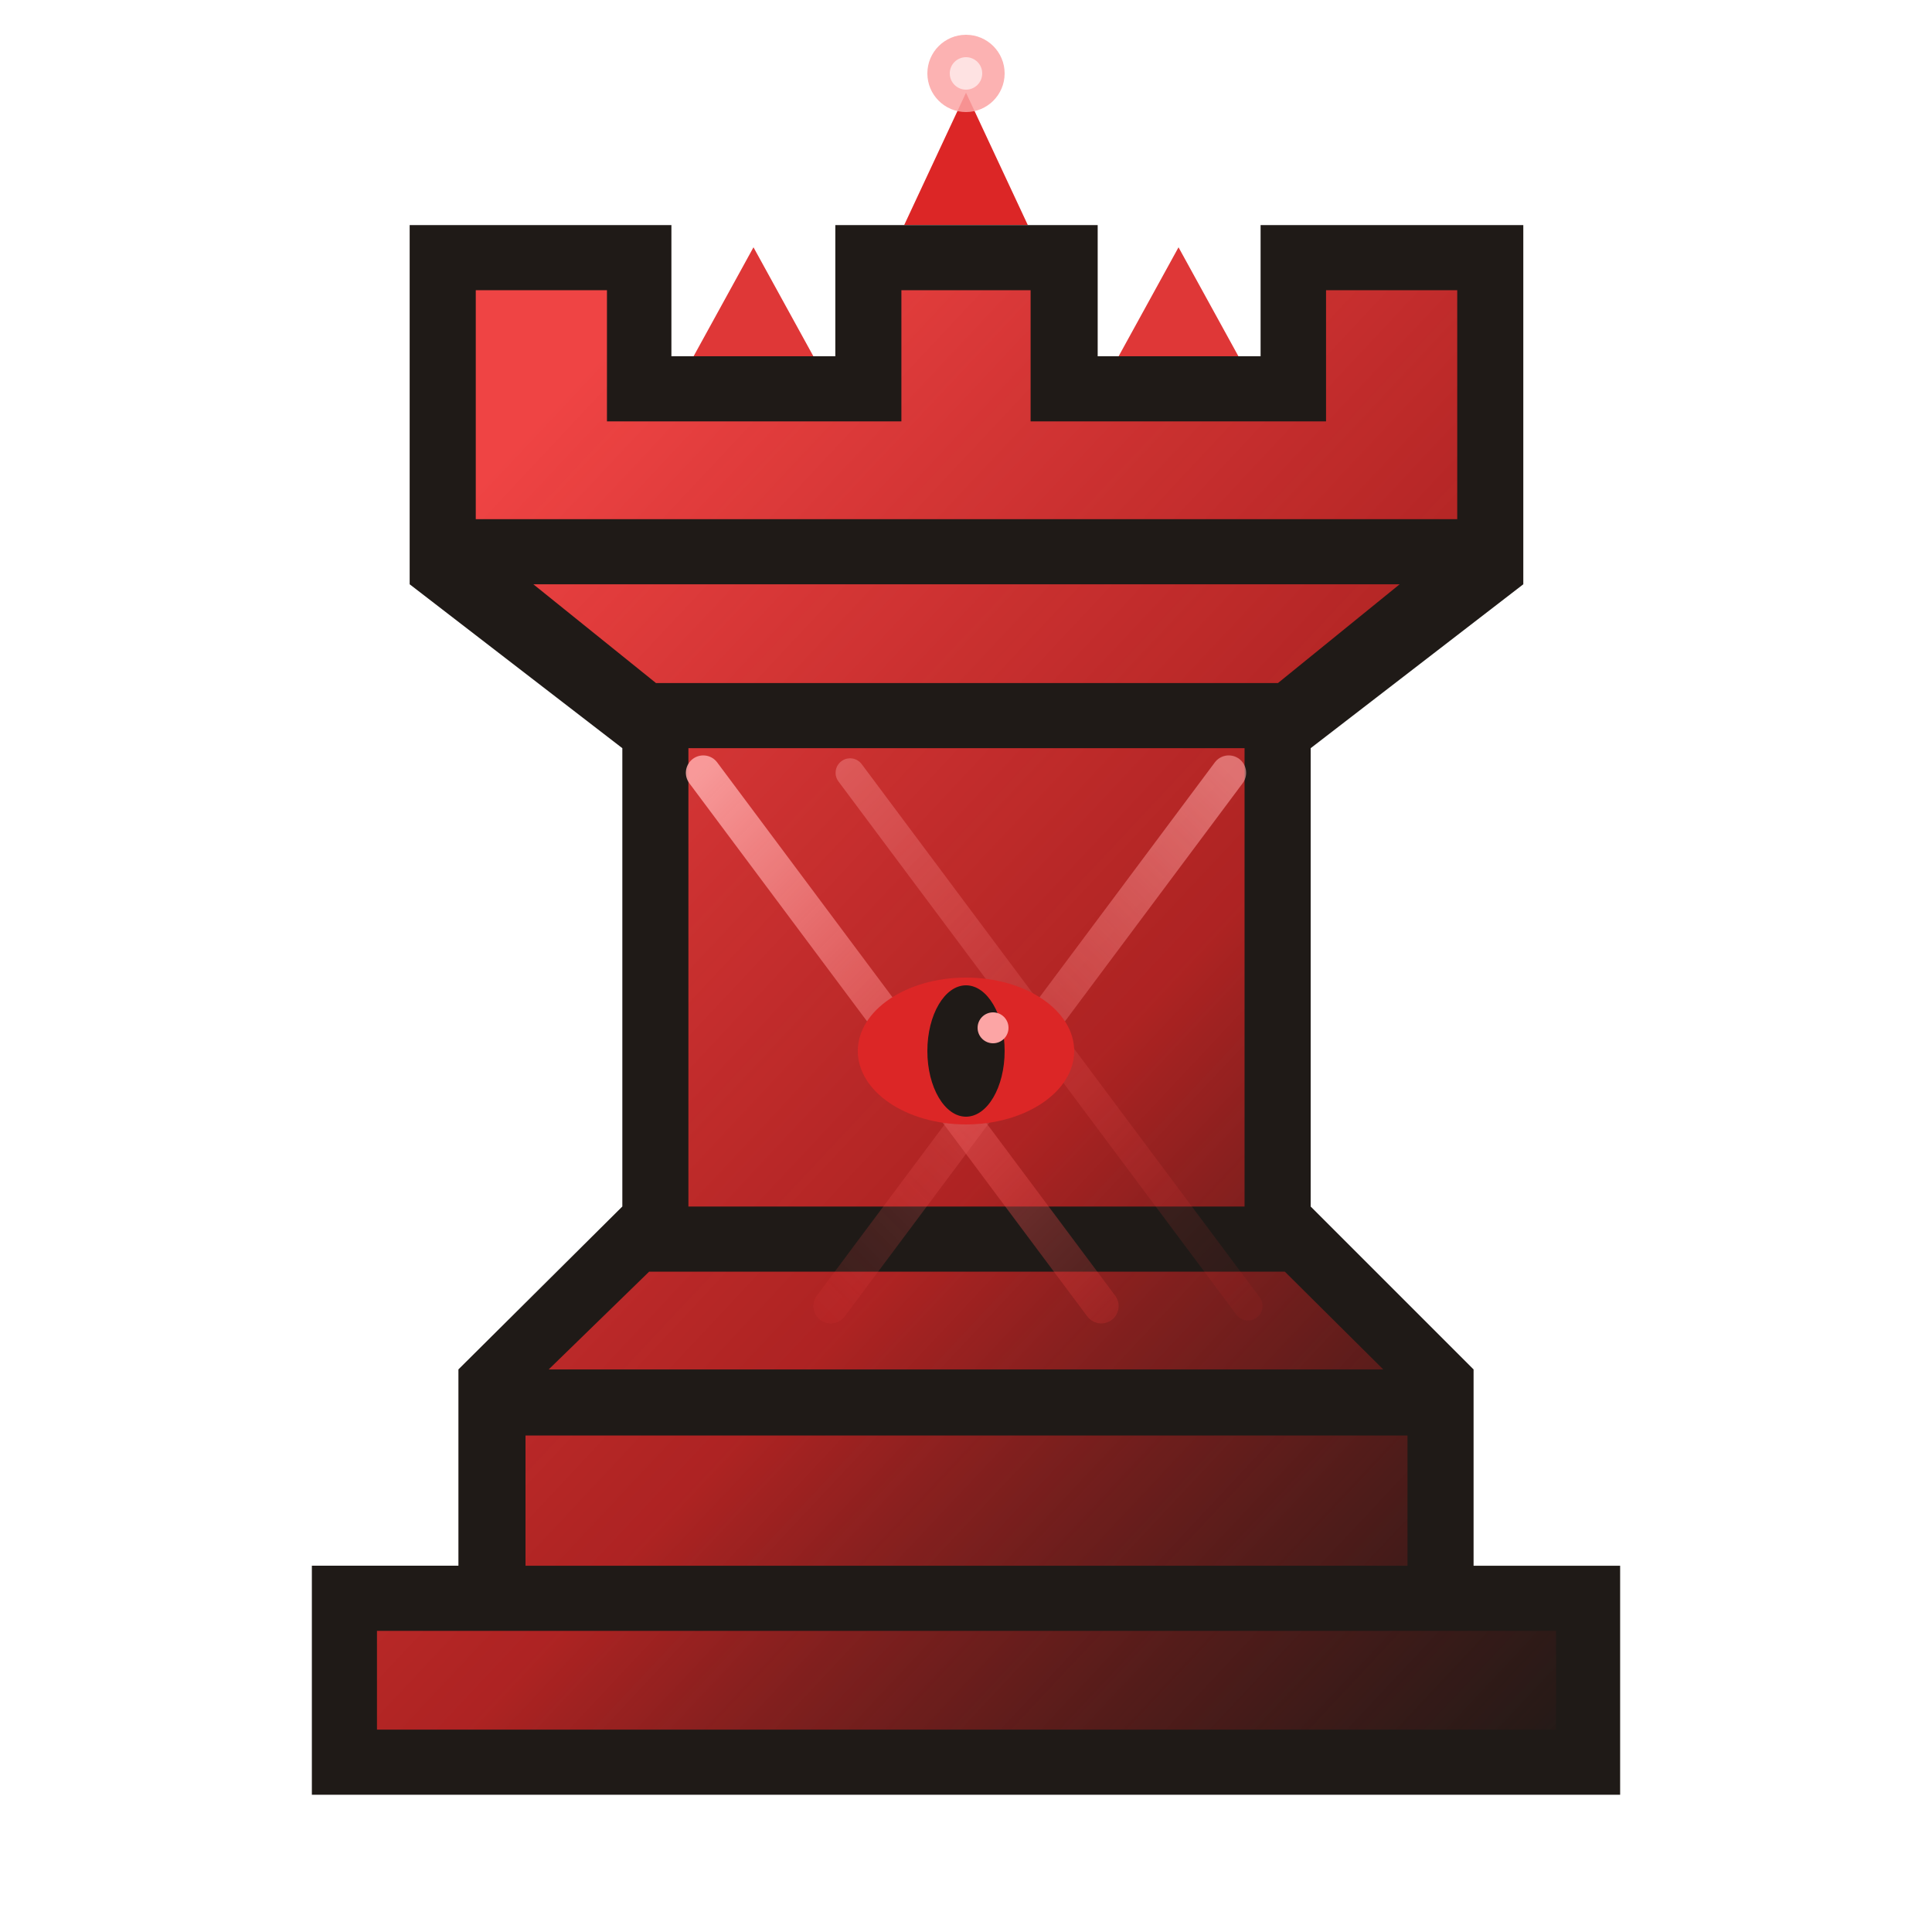
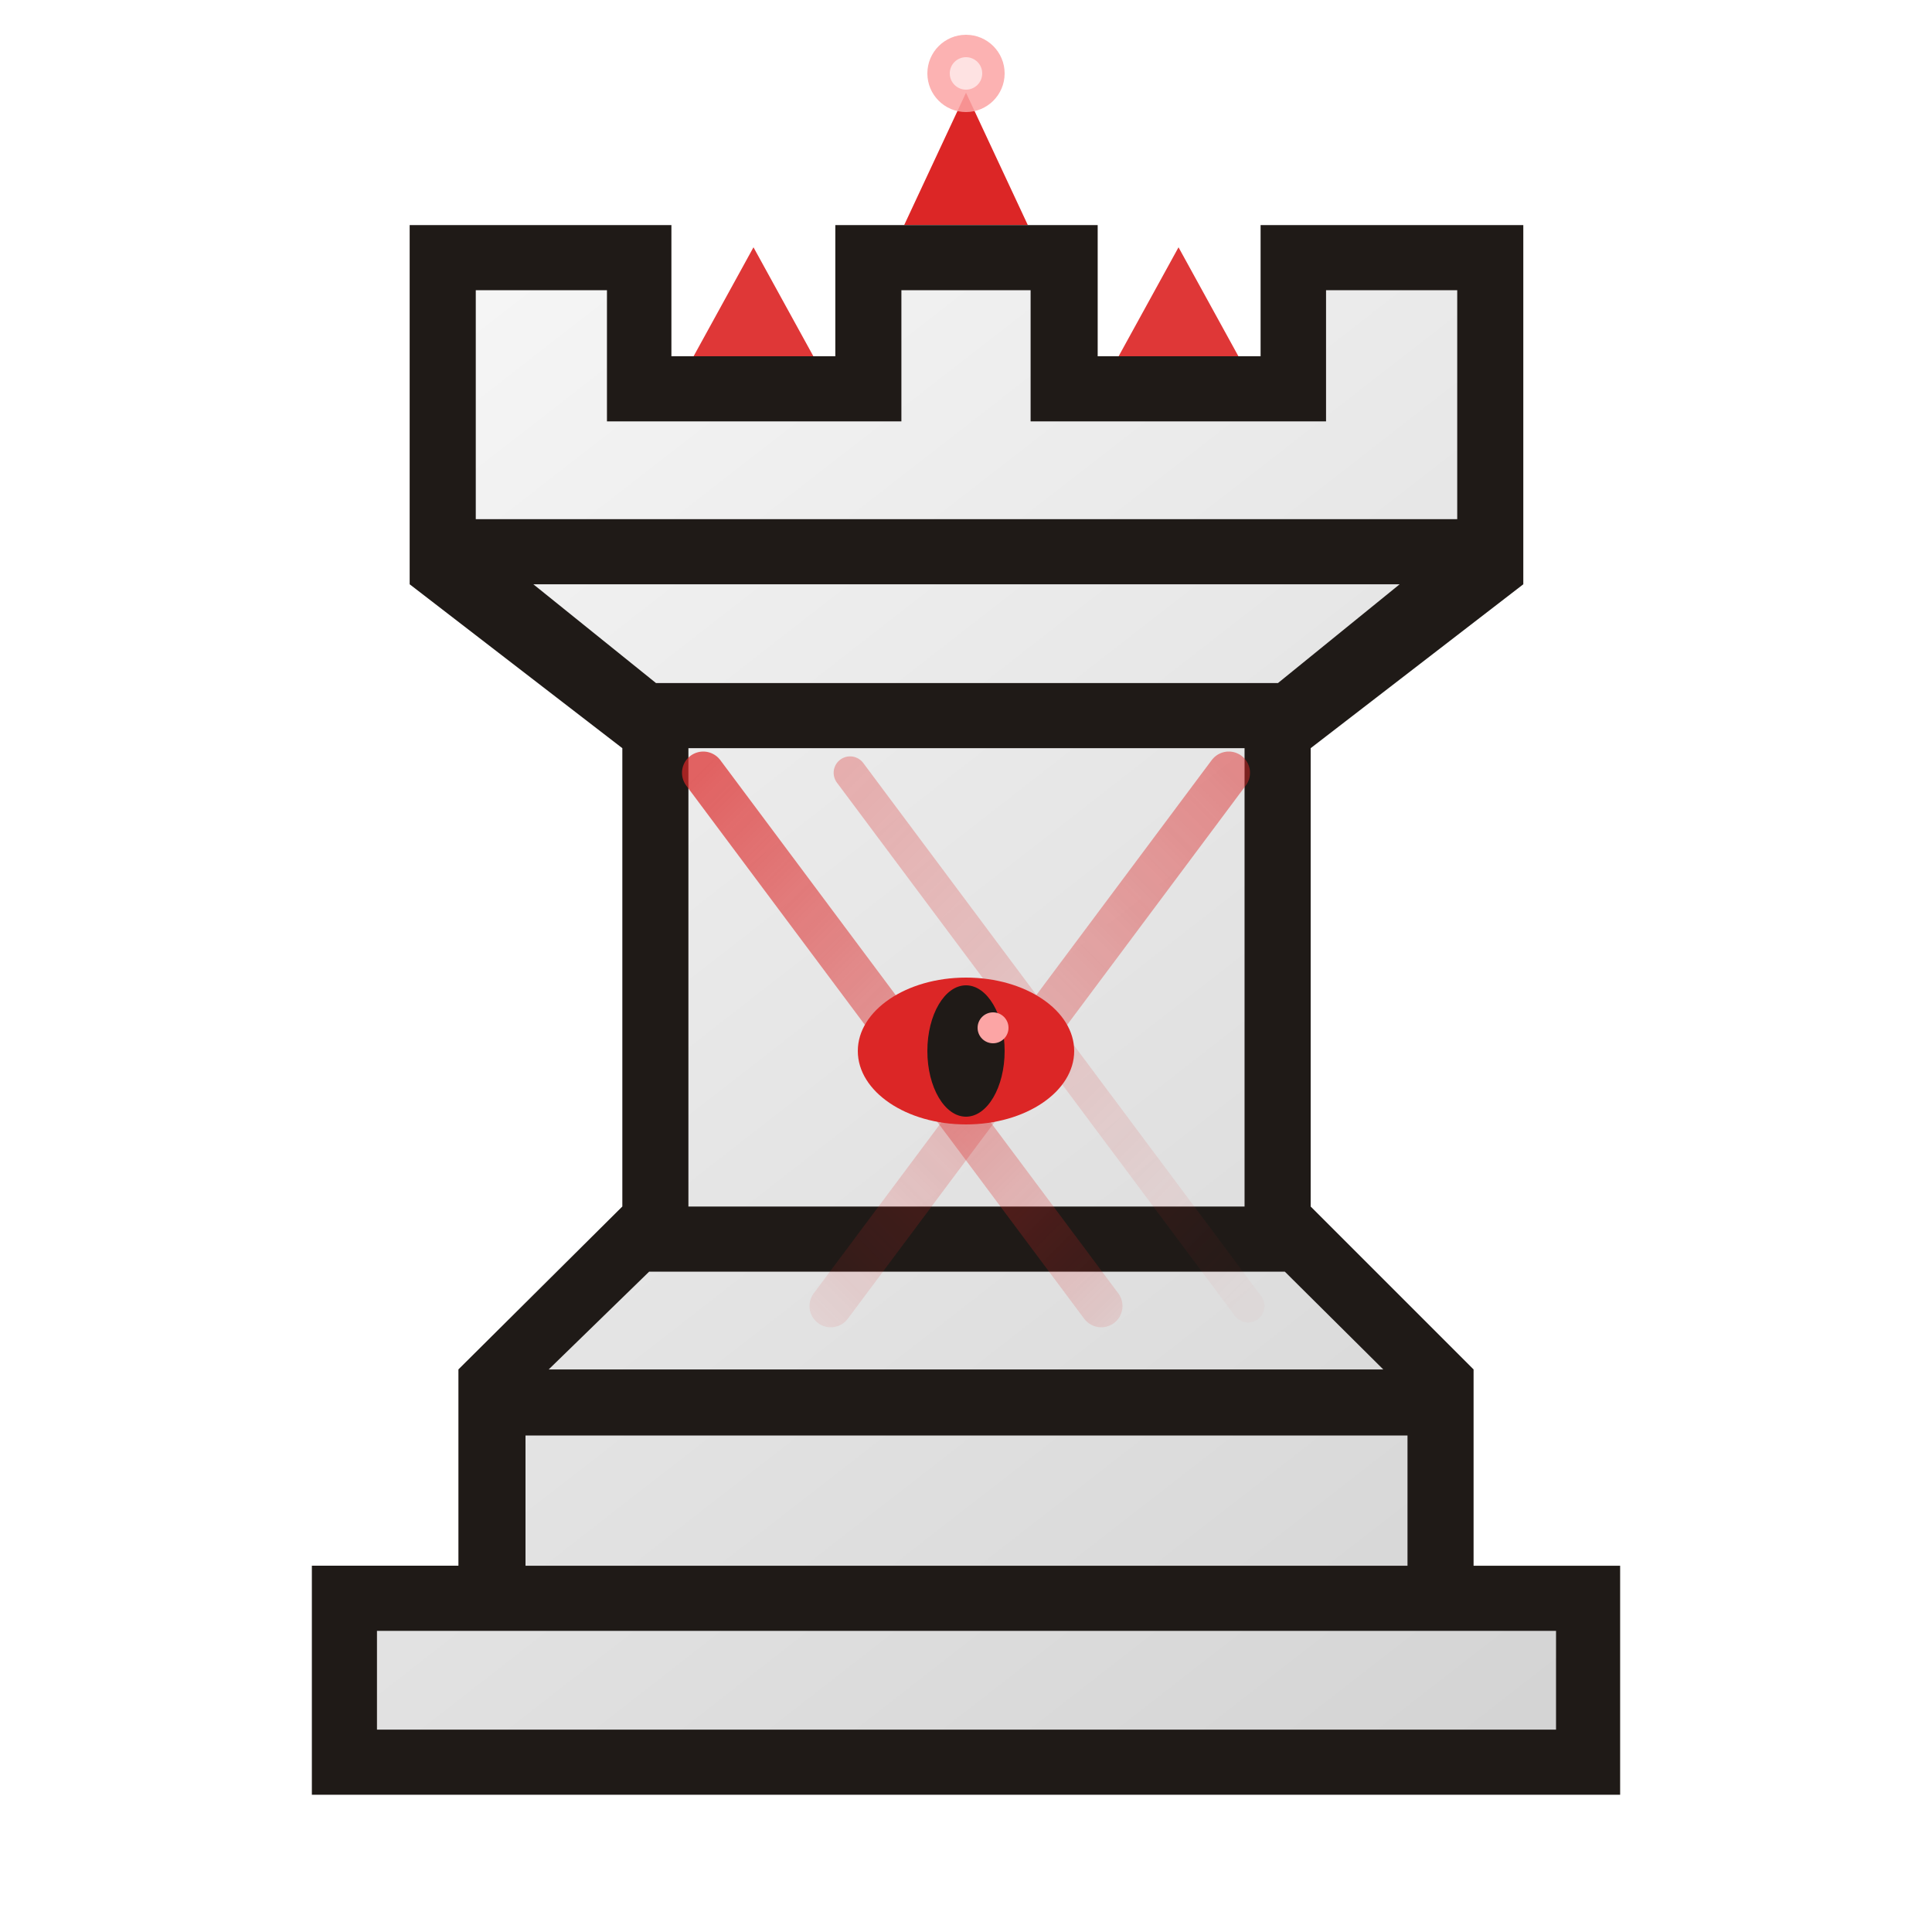
<svg xmlns="http://www.w3.org/2000/svg" viewBox="0 0 50 50" width="50mm" height="50mm" clip-rule="evenodd" fill-rule="evenodd" image-rendering="optimizeQuality" shape-rendering="geometricPrecision">
  <defs>
-     <linearGradient id="wDr-fire" gradientUnits="userSpaceOnUse" x1="11" x2="43" y1="14" y2="44">
-       <stop offset="0" stop-color="#ef4444" />
-       <stop offset="0.5" stop-color="#dc2626" stop-opacity="0.75" />
-       <stop offset="1" stop-color="#991b1b" stop-opacity="0" />
+     <linearGradient id="wDr-pearl" gradientUnits="userSpaceOnUse" x1="12" x2="40" y1="8" y2="44">
+       <stop offset="0" stop-color="#f5f5f5" />
+       <stop offset="1" stop-color="#d4d4d4" />
    </linearGradient>
    <linearGradient id="wDr-claw" gradientUnits="userSpaceOnUse" x1="18" y1="20" x2="32" y2="34">
-       <stop offset="0" stop-color="#fca5a5" stop-opacity="0.9" />
-       <stop offset="1" stop-color="#dc2626" stop-opacity="0.15" />
+       <stop offset="0" stop-color="#dc2626" stop-opacity="0.7" />
+       <stop offset="1" stop-color="#dc2626" stop-opacity="0.05" />
    </linearGradient>
    <linearGradient id="wDr-claw2" gradientUnits="userSpaceOnUse" x1="32" y1="20" x2="18" y2="34">
-       <stop offset="0" stop-color="#fca5a5" stop-opacity="0.85" />
-       <stop offset="1" stop-color="#dc2626" stop-opacity="0.1" />
+       <stop offset="0" stop-color="#dc2626" stop-opacity="0.6" />
+       <stop offset="1" stop-color="#dc2626" stop-opacity="0.05" />
    </linearGradient>
  </defs>
  <path d="M23.4,5.825 L25,2.4 L26.6,5.825 Z" fill="#dc2626" />
  <circle cx="25" cy="1.9" r="1.0" fill="#fca5a5" opacity="0.85" />
  <circle cx="25" cy="1.9" r="0.42" fill="#fee2e2" />
  <path d="M17.95,9.22 L19.5,6.4 L21.05,9.22 Z" fill="#dc2626" opacity="0.92" />
  <path d="M28.95,9.22 L30.5,6.4 L32.05,9.22 Z" fill="#dc2626" opacity="0.92" />
  <path d="M28.408 9.22h4.216V5.825h6.799v9.296l-5.503 4.242v11.862l4.216 4.216v5.08h3.793v5.927H8.071V40.52h3.793v-5.08l4.242-4.216V19.363l-5.504-4.242V5.825h6.774V9.22h4.242V5.825h6.79z" fill="#1f1a17" />
-   <path d="M33.073 17.678l3.15-2.557h-22.42l3.175 2.557zm7.197 24.528H9.756v2.557H40.27zm-3.844-5.055H13.6v3.37h22.826zm-4.217-17.788H17.816v11.862h14.393zm5.504-5.927V7.51h-3.395v3.395h-7.646V7.51h-3.344v3.395h-7.62V7.51h-3.395v5.926zm-1.914 22.005l-2.548-2.531H16.8l-2.6 2.531z" fill="url(#wDr-fire)" />
-   <line x1="18.2" y1="20.0" x2="28.5" y2="33.8" stroke="url(#wDr-claw)" stroke-width="0.9" stroke-linecap="round" />
-   <line x1="22.0" y1="20.0" x2="32.3" y2="33.8" stroke="url(#wDr-claw)" stroke-width="0.75" stroke-linecap="round" opacity="0.5" />
-   <line x1="31.8" y1="20.0" x2="21.5" y2="33.8" stroke="url(#wDr-claw2)" stroke-width="0.9" stroke-linecap="round" opacity="0.7" />
+   <path d="M33.073 17.678l3.15-2.557h-22.42l3.175 2.557zm7.197 24.528H9.756v2.557H40.27zm-3.844-5.055H13.6v3.37h22.826zm-4.217-17.788H17.816v11.862h14.393zm5.504-5.927V7.51h-3.395v3.395h-7.646V7.51h-3.344v3.395h-7.62V7.51h-3.395v5.926zm-1.914 22.005l-2.548-2.531H16.8l-2.6 2.531z" fill="url(#wDr-pearl)" />
+   <line x1="18.2" y1="20.0" x2="28.5" y2="33.8" stroke="url(#wDr-claw)" stroke-width="1.1" stroke-linecap="round" />
+   <line x1="22.0" y1="20.0" x2="32.3" y2="33.8" stroke="url(#wDr-claw)" stroke-width="0.85" stroke-linecap="round" opacity="0.5" />
+   <line x1="31.8" y1="20.0" x2="21.5" y2="33.8" stroke="url(#wDr-claw2)" stroke-width="1.1" stroke-linecap="round" opacity="0.8" />
  <ellipse cx="25" cy="27.2" rx="2.8" ry="1.9" fill="#dc2626" />
  <ellipse cx="25" cy="27.2" rx="1.0" ry="1.7" fill="#1f1a17" />
  <circle cx="25.7" cy="26.6" r="0.4" fill="#fca5a5" />
</svg>
